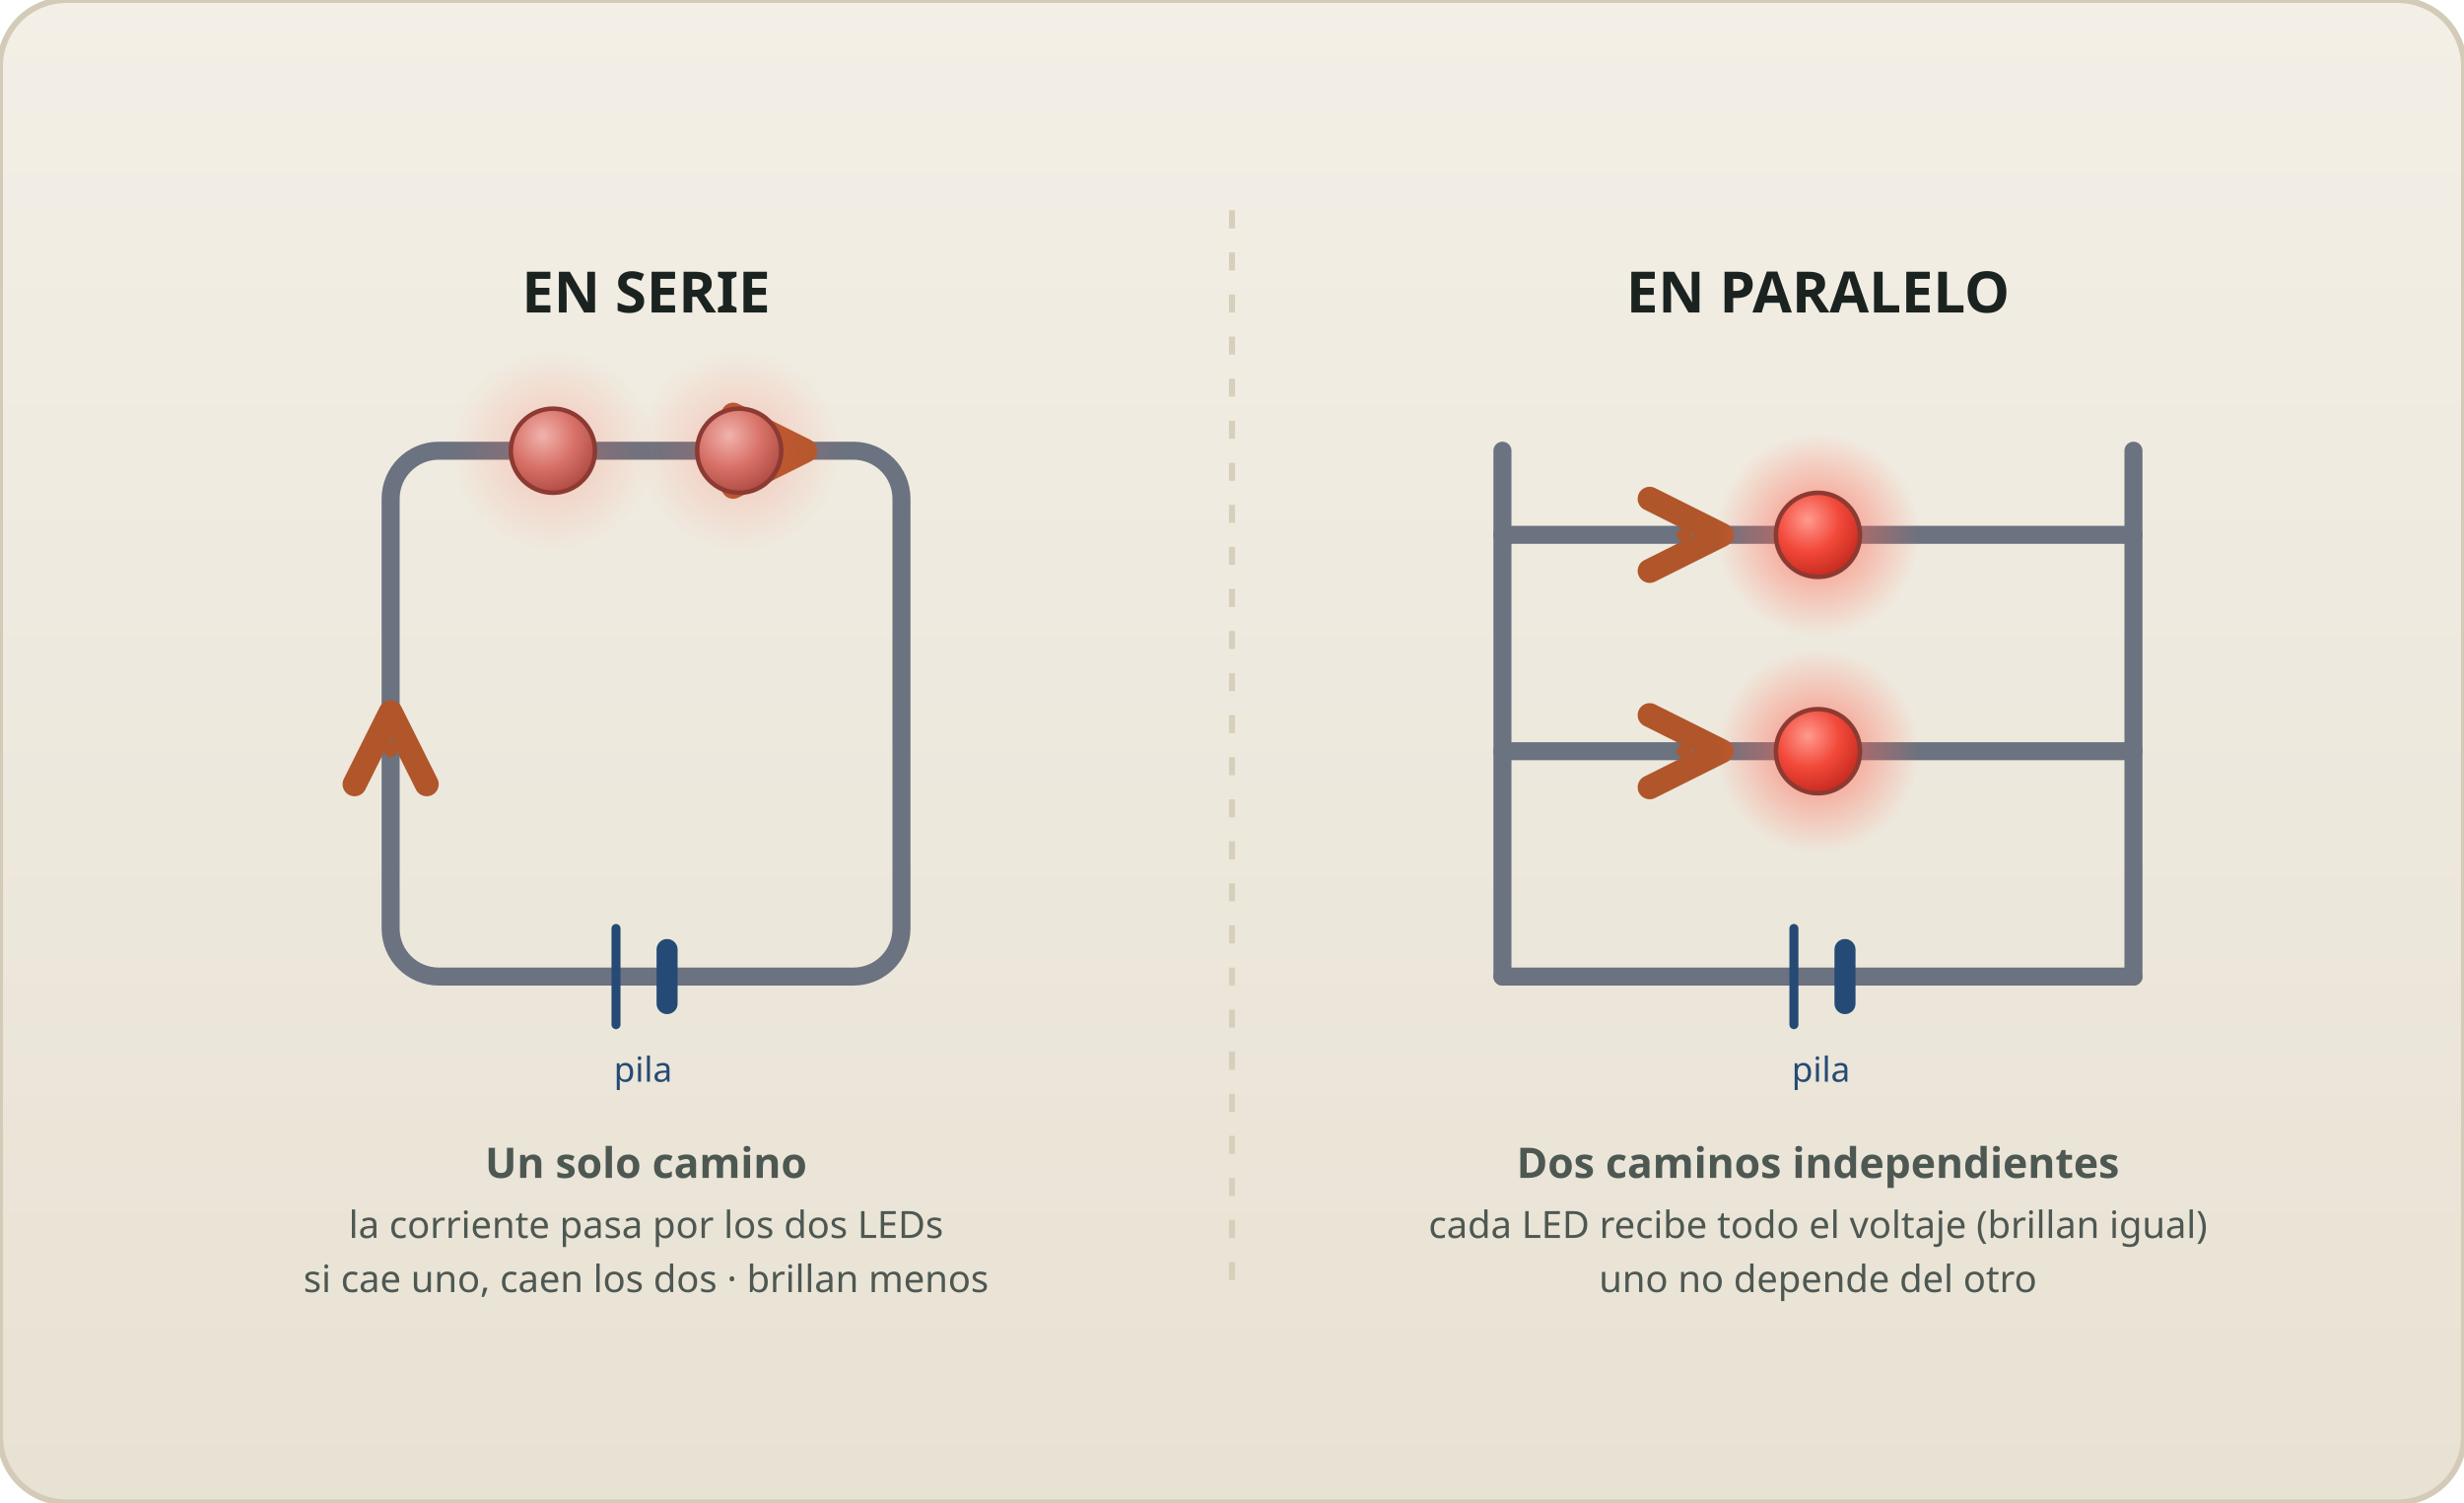
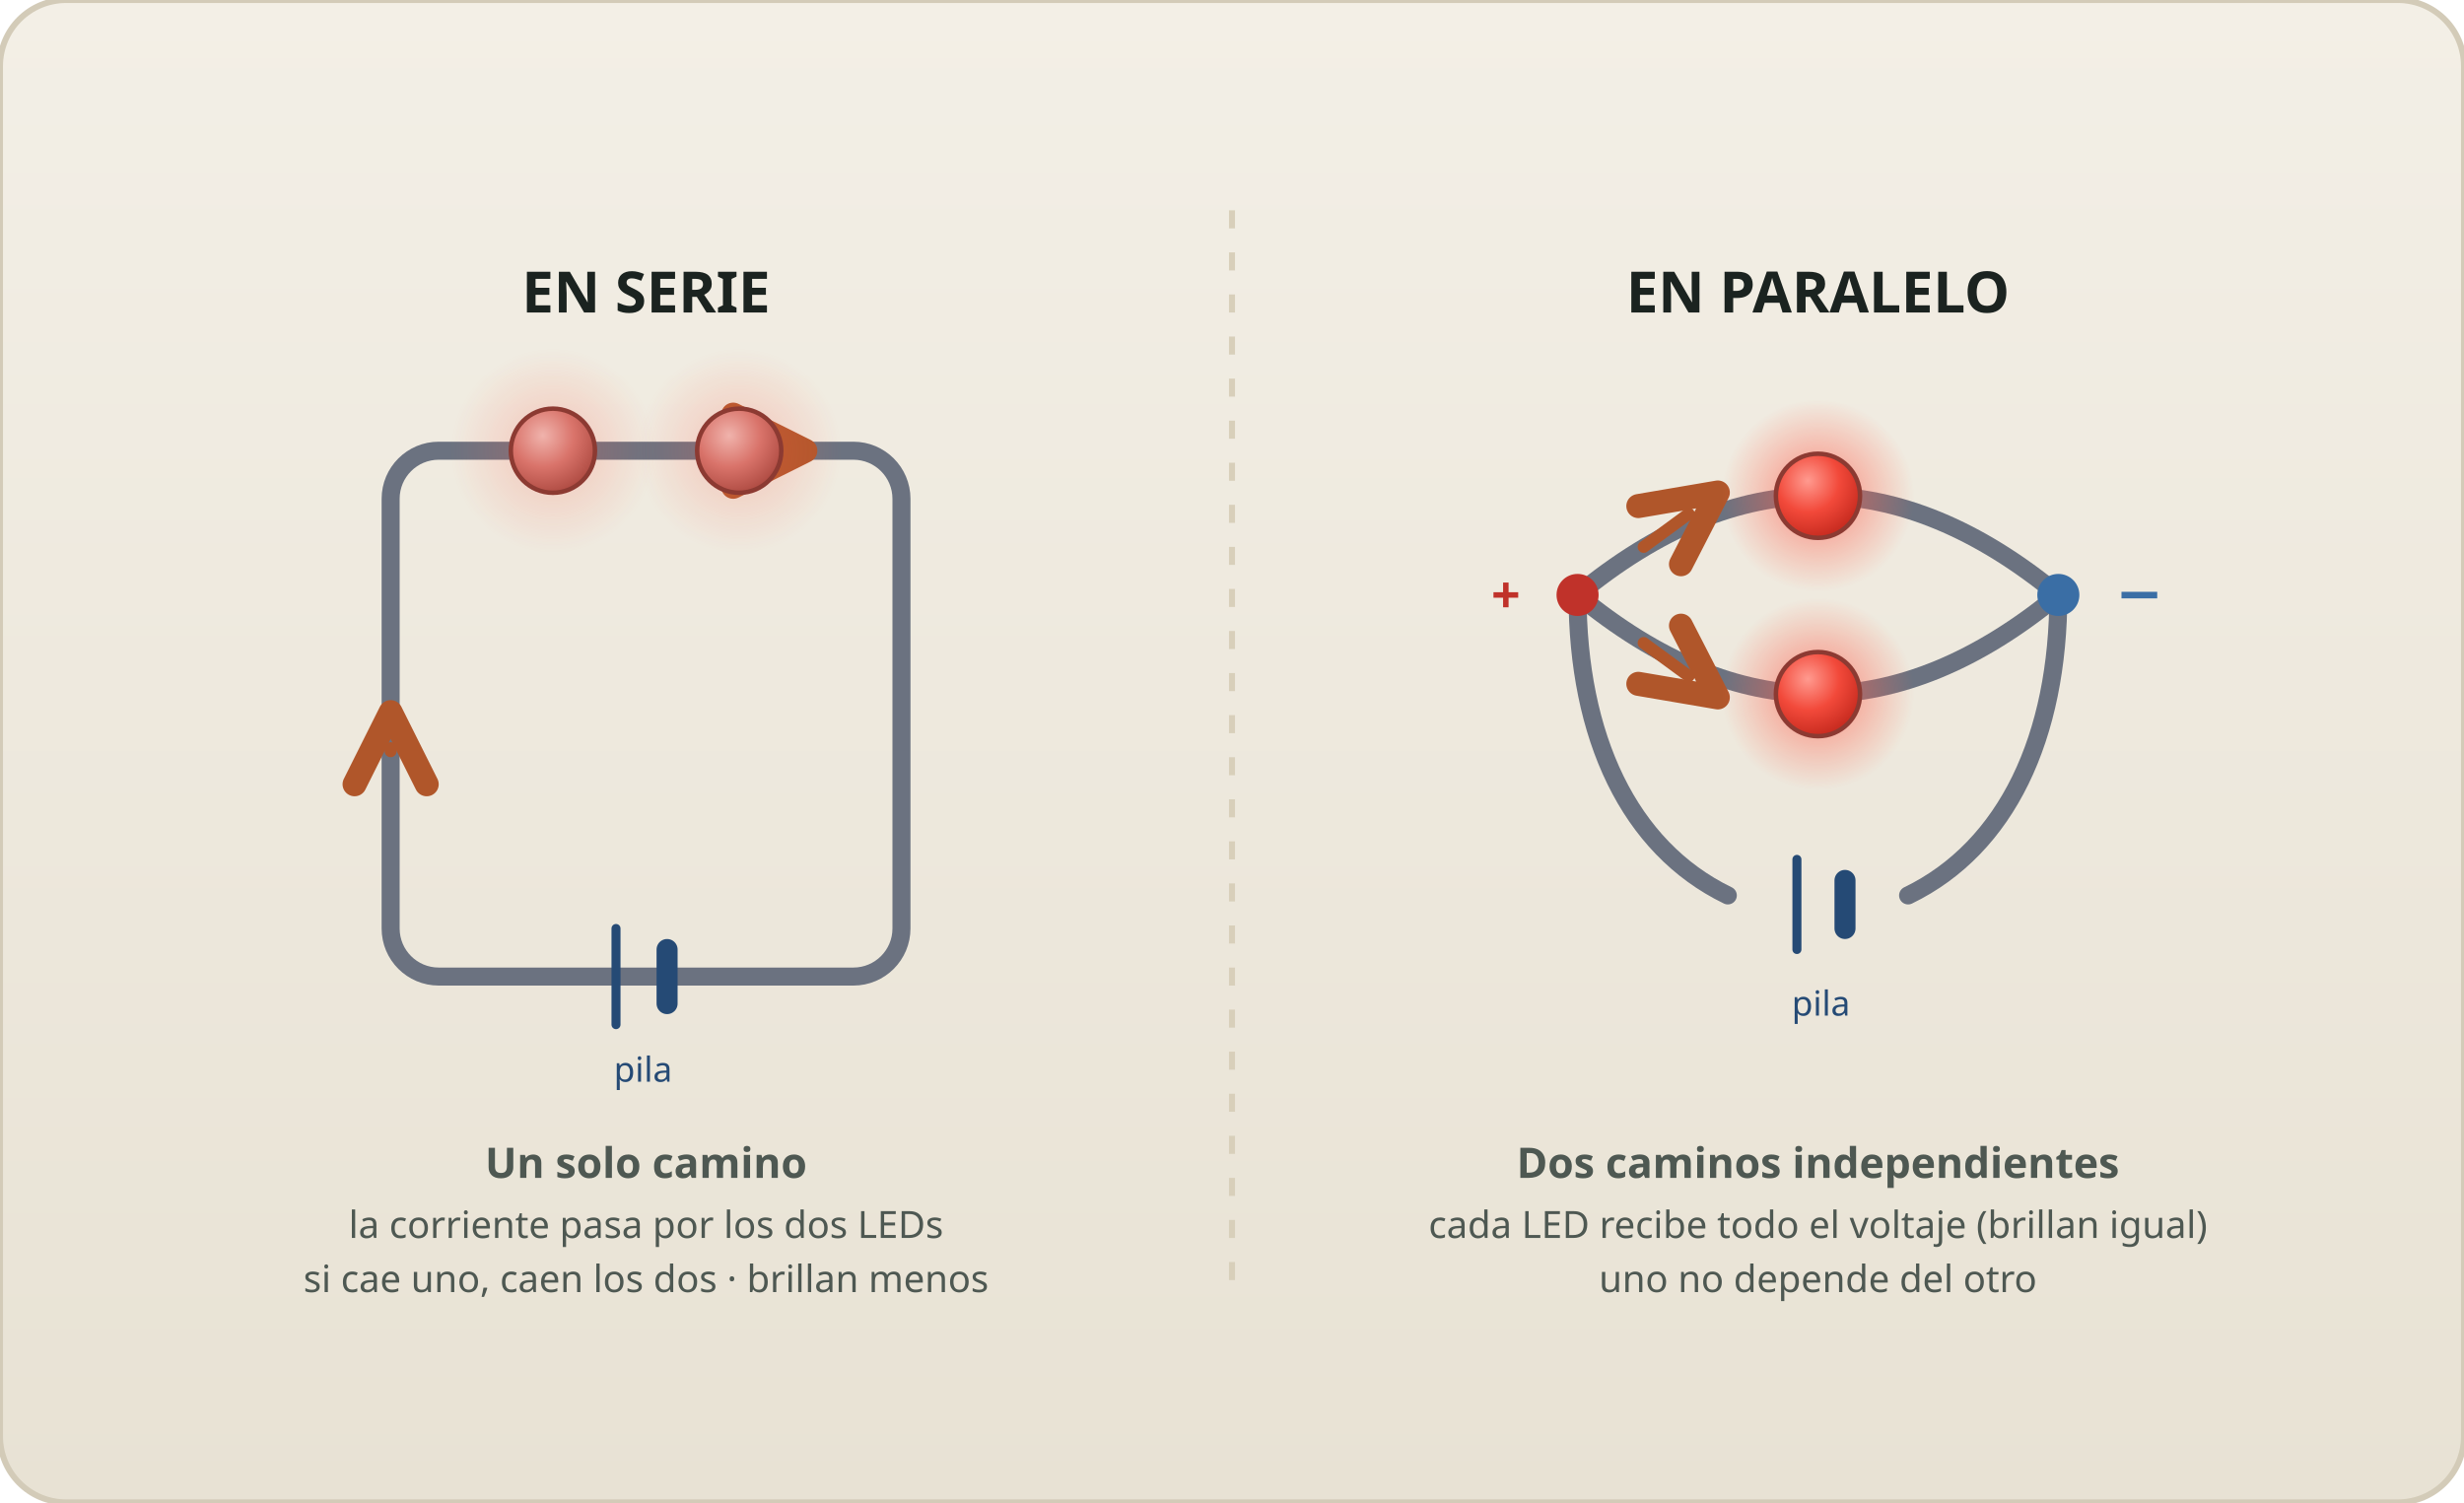
<svg xmlns="http://www.w3.org/2000/svg" viewBox="0 0 820 500" width="820" height="500" font-family="'Segoe UI',system-ui,sans-serif">
  <defs>
    <linearGradient id="panelSP" x1="0" y1="0" x2="0" y2="1">
      <stop offset="0" stop-color="#f3efe6" />
      <stop offset="1" stop-color="#e8e2d4" />
    </linearGradient>
    <radialGradient id="ledOn" cx="0.38" cy="0.32" r="0.75">
      <stop offset="0" stop-color="#ff9a8f" />
      <stop offset="0.5" stop-color="#f2493a" />
      <stop offset="1" stop-color="#c0261b" />
    </radialGradient>
    <radialGradient id="ledDim" cx="0.38" cy="0.32" r="0.75">
      <stop offset="0" stop-color="#f0b3ac" />
      <stop offset="0.5" stop-color="#d9736a" />
      <stop offset="1" stop-color="#a9463d" />
    </radialGradient>
    <radialGradient id="glowOn" cx="0.5" cy="0.5" r="0.5">
      <stop offset="0" stop-color="#ff5a4d" stop-opacity="0.7" />
      <stop offset="1" stop-color="#ff6a52" stop-opacity="0" />
    </radialGradient>
    <radialGradient id="glowDim" cx="0.5" cy="0.5" r="0.5">
      <stop offset="0" stop-color="#ff5a4d" stop-opacity="0.28" />
      <stop offset="1" stop-color="#ff6a52" stop-opacity="0" />
    </radialGradient>
    <marker id="flowSP" markerWidth="9" markerHeight="9" refX="4" refY="4" orient="auto">
      <path d="M1 1 L7 4 L1 7" fill="none" stroke="#B0562A" stroke-width="2" stroke-linecap="round" stroke-linejoin="round" />
    </marker>
  </defs>
  <rect x="0" y="0" width="820" height="500" rx="22" fill="url(#panelSP)" />
  <rect x="0" y="0" width="820" height="500" rx="22" fill="none" stroke="#d3cbb8" stroke-width="2" />
  <line x1="410" y1="70" x2="410" y2="430" stroke="#d8cfba" stroke-width="2" stroke-dasharray="6 8" />
  <text x="215" y="104" text-anchor="middle" font-size="19" font-weight="800" fill="#1B2320">EN SERIE</text>
  <rect x="130" y="150" width="170" height="175" rx="16" fill="none" stroke="#6b7280" stroke-width="6" />
  <g stroke="#B0562A" stroke-width="4" fill="none" stroke-linecap="round">
    <path d="M130 250 v-1" marker-end="url(#flowSP)" />
    <path d="M255 150 h1" marker-end="url(#flowSP)" />
  </g>
  <g stroke="#254a75" stroke-linecap="round">
    <line x1="205" y1="309" x2="205" y2="341" stroke-width="3" />
    <line x1="222" y1="316" x2="222" y2="334" stroke-width="7" />
  </g>
  <text x="214" y="360" text-anchor="middle" font-size="11.5" fill="#254a75">pila</text>
  <g>
    <circle cx="184" cy="150" r="34" fill="url(#glowDim)" />
    <circle cx="184" cy="150" r="14" fill="url(#ledDim)" stroke="#8c3a32" stroke-width="1.5" />
  </g>
  <g>
    <circle cx="246" cy="150" r="34" fill="url(#glowDim)" />
    <circle cx="246" cy="150" r="14" fill="url(#ledDim)" stroke="#8c3a32" stroke-width="1.5" />
  </g>
  <text x="215" y="392" text-anchor="middle" font-size="14" font-weight="700" fill="#4E5852">Un solo camino</text>
  <text x="215" y="412" text-anchor="middle" font-size="12.5" fill="#4E5852">la corriente pasa por los dos LEDs</text>
  <text x="215" y="430" text-anchor="middle" font-size="12.5" fill="#4E5852">si cae uno, caen los dos · brillan menos</text>
  <text x="605" y="104" text-anchor="middle" font-size="19" font-weight="800" fill="#1B2320">EN PARALELO</text>
-   <g stroke="#6b7280" stroke-width="6" stroke-linecap="round" fill="none">
-     <line x1="500" y1="150" x2="500" y2="325" />
-     <line x1="710" y1="150" x2="710" y2="325" />
-     <path d="M500 325 H 710" />
-     <line x1="500" y1="178" x2="710" y2="178" />
-     <line x1="500" y1="250" x2="710" y2="250" />
+   <g stroke="#6b7280" stroke-width="6" fill="none" stroke-linecap="round">
+     <path d="M575 298 C 542 282, 525 245, 525 198" />
+     <path d="M635 298 C 668 282, 685 245, 685 198" />
+     <path d="M525 198 Q 605 132, 685 198" />
+     <path d="M525 198 Q 605 264, 685 198" />
  </g>
+   <circle cx="525" cy="198" r="7" fill="#c0322a" />
+   <circle cx="685" cy="198" r="7" fill="#3a6ea5" />
+   <text x="506" y="204" text-anchor="end" font-size="17" font-weight="800" fill="#c0322a">+</text>
+   <text x="704" y="204" font-size="19" font-weight="800" fill="#3a6ea5">−</text>
  <g stroke="#B0562A" stroke-width="4" fill="none" stroke-linecap="round">
-     <path d="M560 178 h1" marker-end="url(#flowSP)" />
-     <path d="M560 250 h1" marker-end="url(#flowSP)" />
+     <path d="M547 182 L562 171" marker-end="url(#flowSP)" />
+     <path d="M547 214 L562 225" marker-end="url(#flowSP)" />
  </g>
  <g stroke="#254a75" stroke-linecap="round">
-     <line x1="597" y1="309" x2="597" y2="341" stroke-width="3" />
-     <line x1="614" y1="316" x2="614" y2="334" stroke-width="7" />
+     <line x1="598" y1="286" x2="598" y2="316" stroke-width="3" />
+     <line x1="614" y1="293" x2="614" y2="309" stroke-width="7" />
  </g>
-   <text x="606" y="360" text-anchor="middle" font-size="11.5" fill="#254a75">pila</text>
+   <text x="606" y="338" text-anchor="middle" font-size="11.5" fill="#254a75">pila</text>
  <g>
-     <circle cx="605" cy="178" r="34" fill="url(#glowOn)" />
-     <circle cx="605" cy="178" r="14" fill="url(#ledOn)" stroke="#8c3a32" stroke-width="1.5" />
+     <circle cx="605" cy="165" r="32" fill="url(#glowOn)" />
+     <circle cx="605" cy="165" r="14" fill="url(#ledOn)" stroke="#8c3a32" stroke-width="1.5" />
  </g>
  <g>
-     <circle cx="605" cy="250" r="34" fill="url(#glowOn)" />
-     <circle cx="605" cy="250" r="14" fill="url(#ledOn)" stroke="#8c3a32" stroke-width="1.5" />
+     <circle cx="605" cy="231" r="32" fill="url(#glowOn)" />
+     <circle cx="605" cy="231" r="14" fill="url(#ledOn)" stroke="#8c3a32" stroke-width="1.5" />
  </g>
  <text x="605" y="392" text-anchor="middle" font-size="14" font-weight="700" fill="#4E5852">Dos caminos independientes</text>
  <text x="605" y="412" text-anchor="middle" font-size="12.5" fill="#4E5852">cada LED recibe todo el voltaje (brillan igual)</text>
  <text x="605" y="430" text-anchor="middle" font-size="12.5" fill="#4E5852">uno no depende del otro</text>
</svg>
